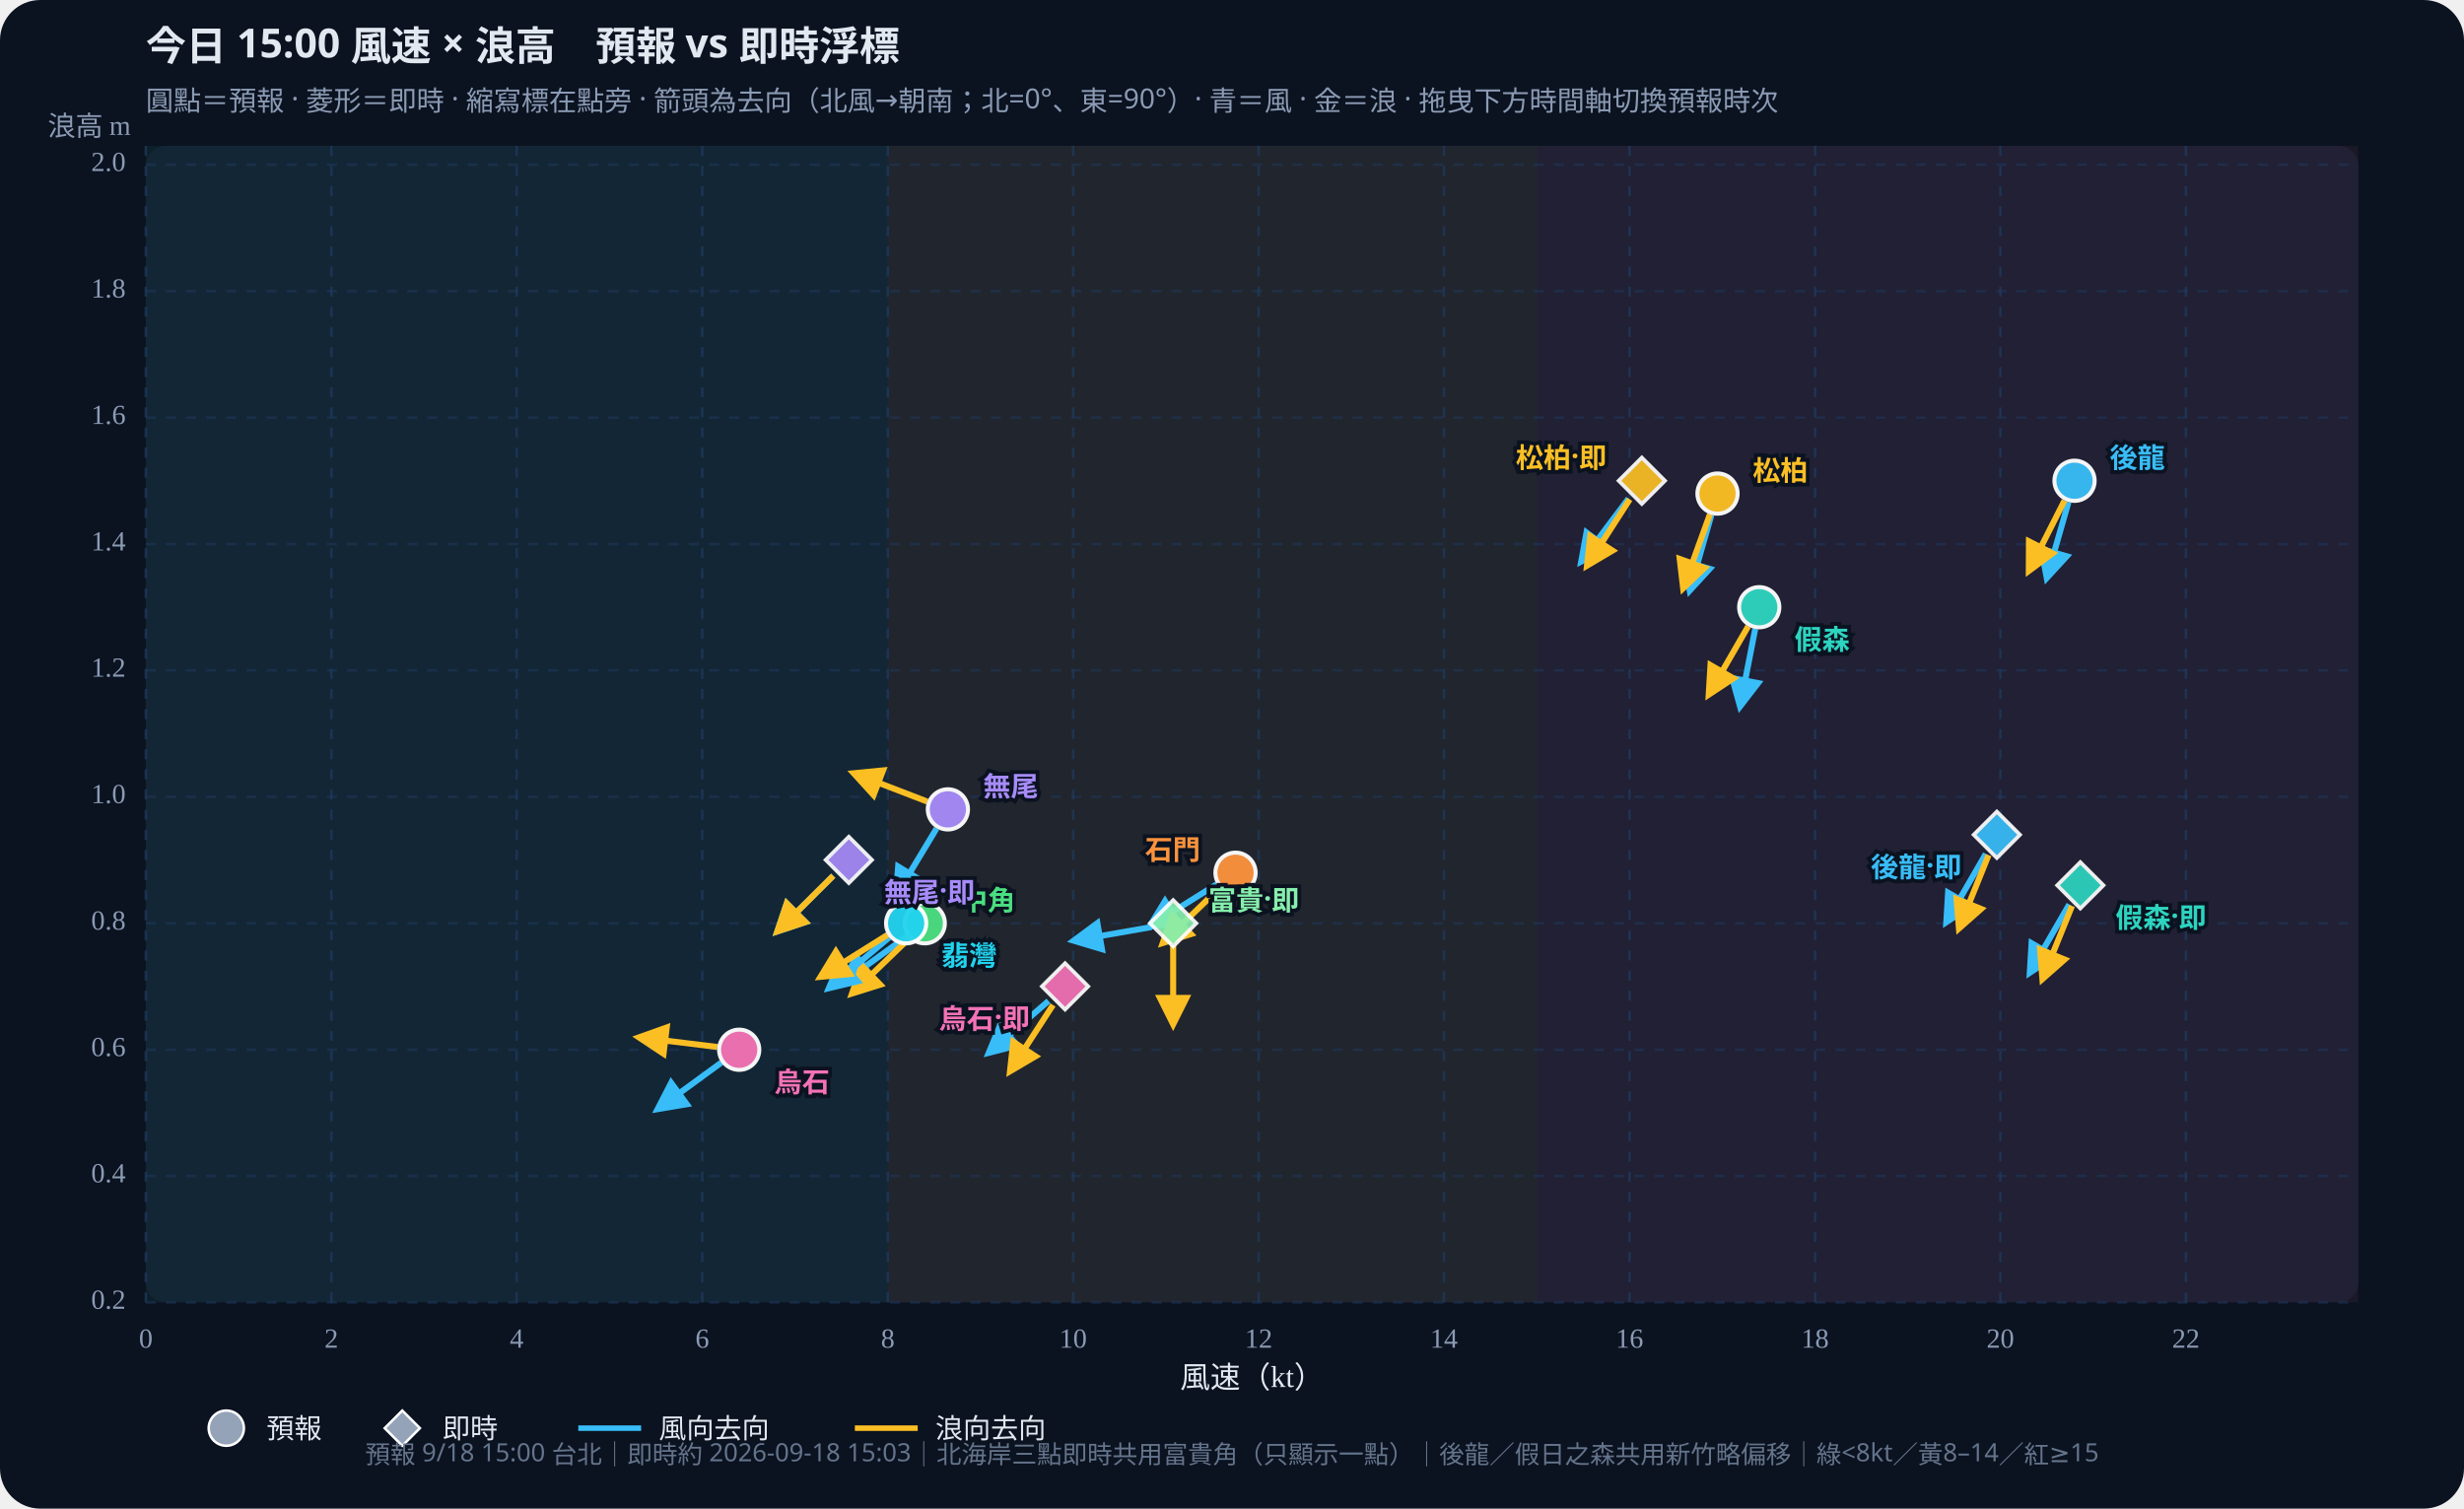
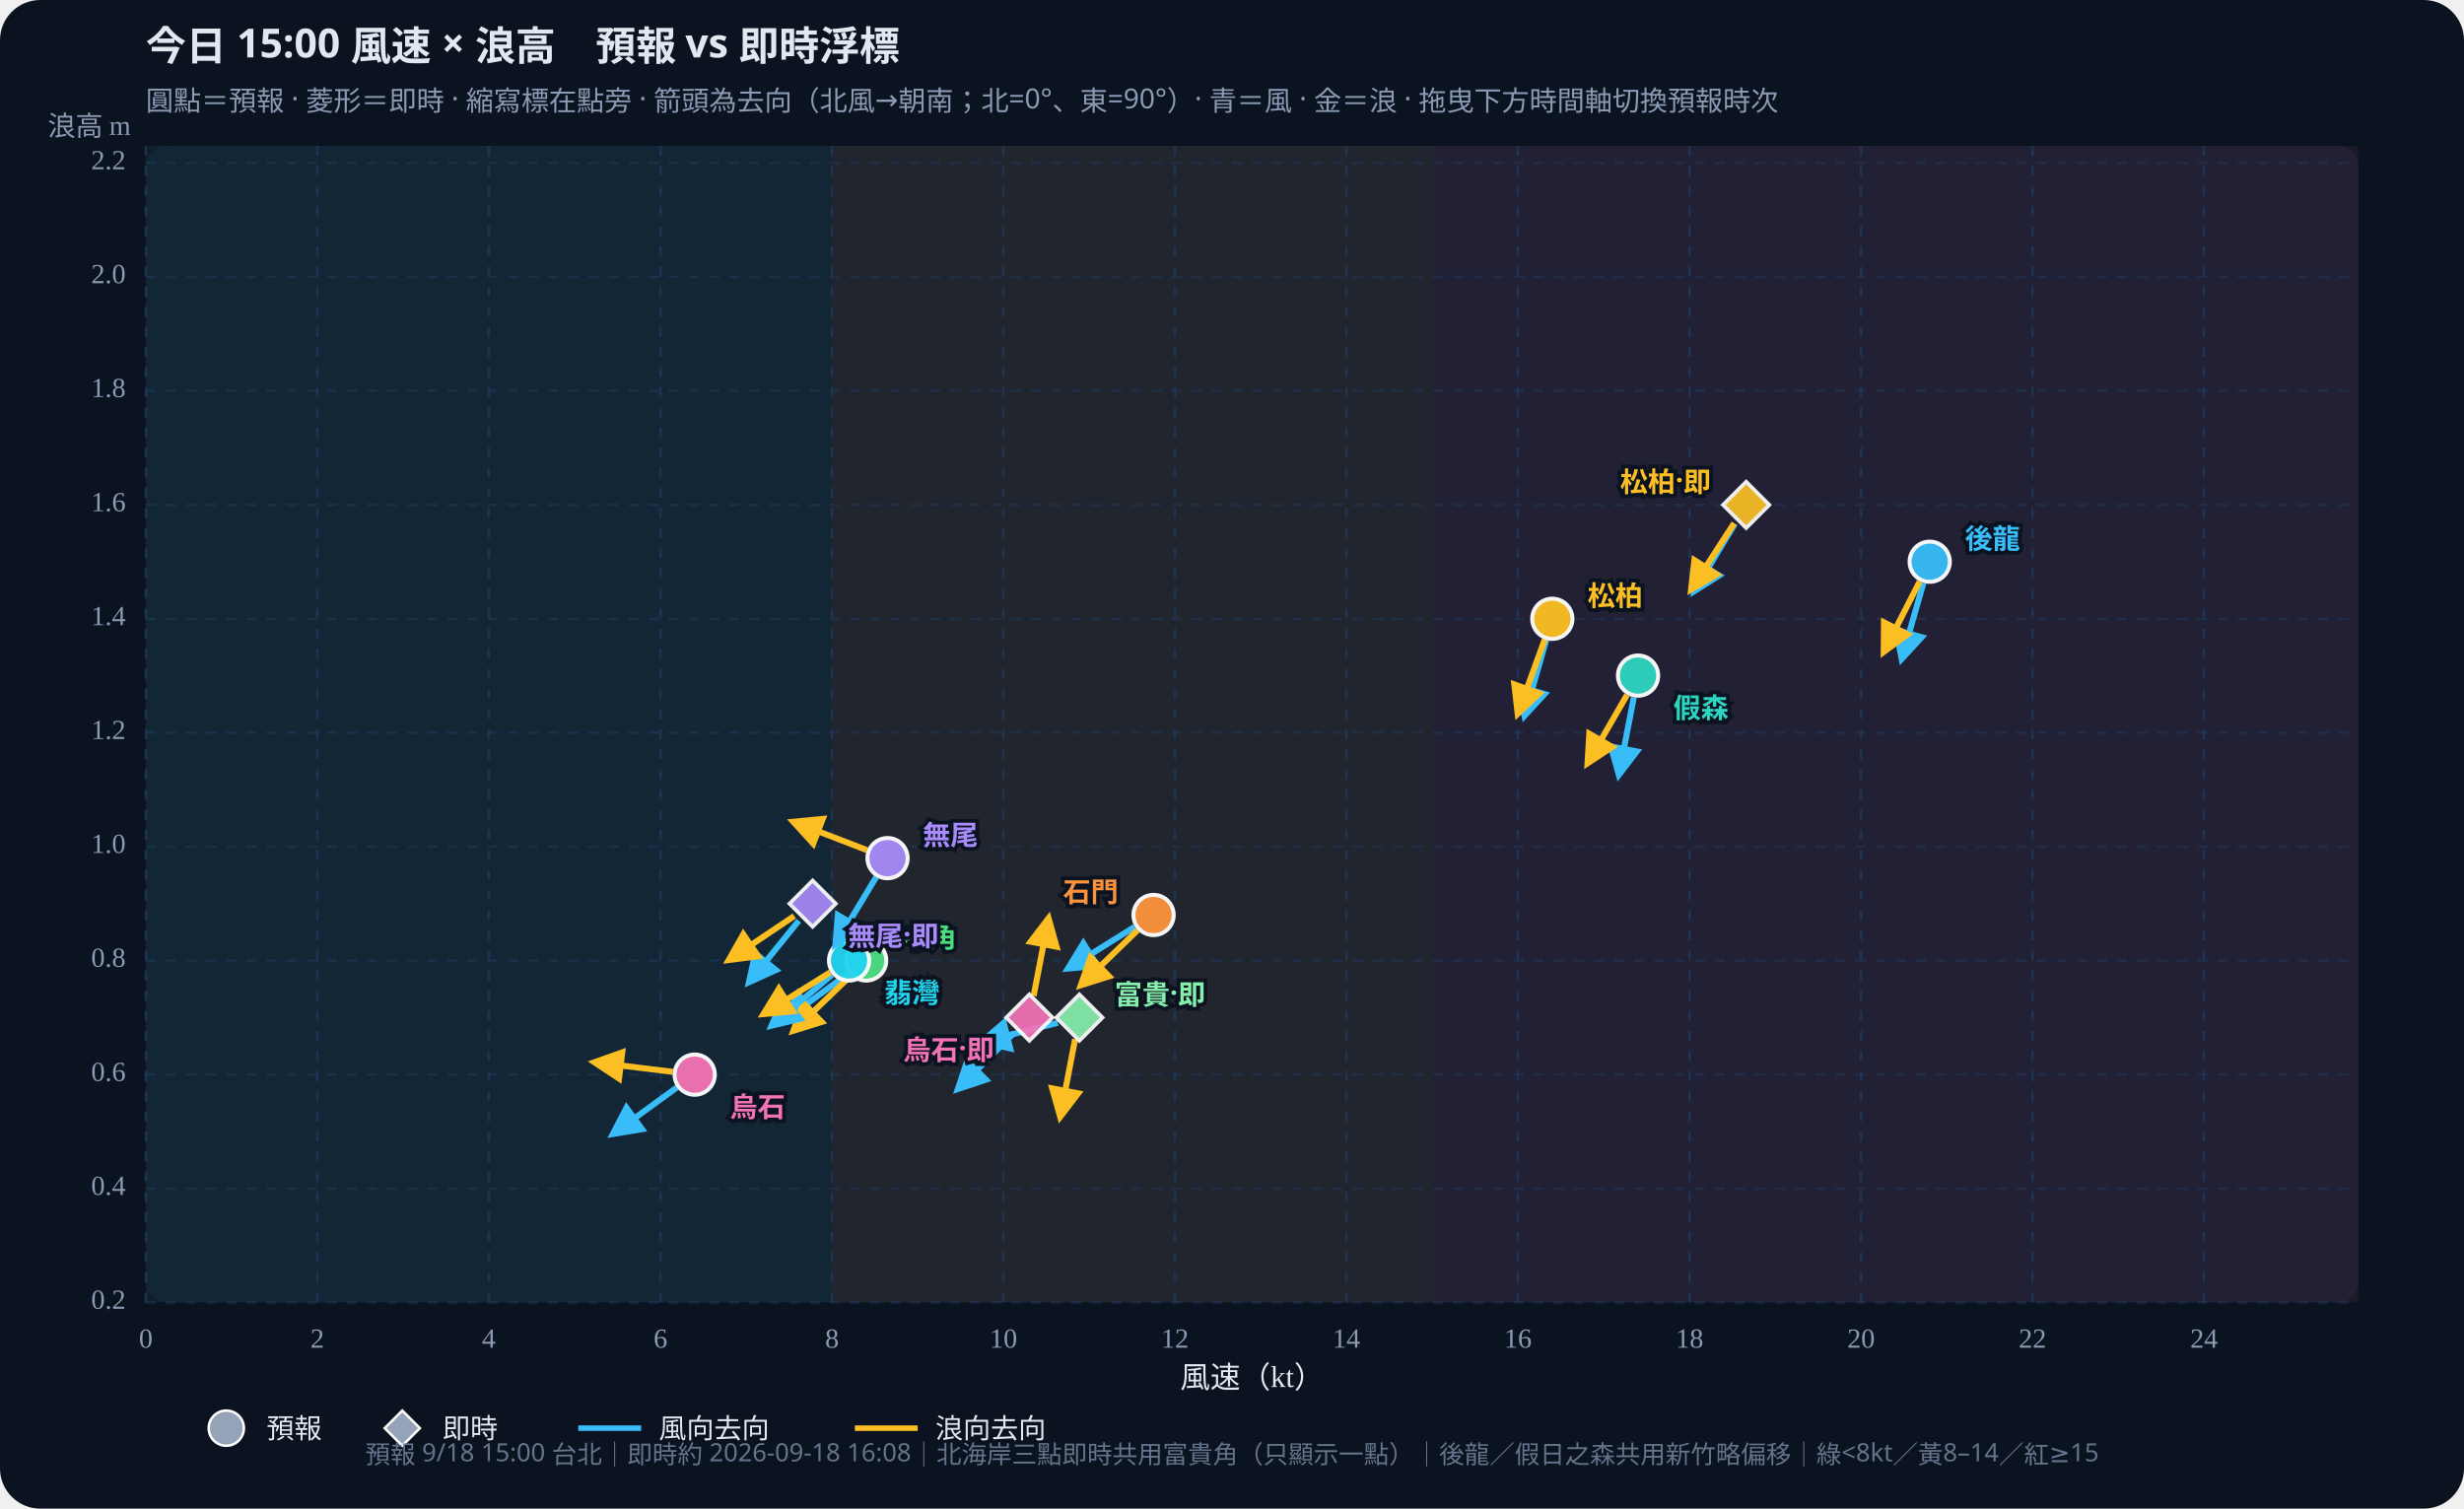
<svg xmlns="http://www.w3.org/2000/svg" id="wws-svg" viewBox="0 0 980 600" role="img" aria-label="風速與浪高散佈圖，可拖曳時間軸切換預報時次" style="width:100%;height:auto;display:block">
  <rect width="980" height="600" fill="#0b1220" rx="16" />
  <rect x="58" y="58" width="880" height="460" fill="#111a2e" rx="8" />
-   <rect x="58.0" y="58" width="295.1" height="460" fill="#34d399" opacity="0.07" />
-   <rect x="353.1" y="58" width="258.2" height="460" fill="#fbbf24" opacity="0.07" />
-   <rect x="611.2" y="58" width="326.8" height="460" fill="#fb7185" opacity="0.07" />
+   <rect x="58.0" y="58" width="272.9" height="460" fill="#34d399" opacity="0.07" />
+   <rect x="330.9" y="58" width="238.8" height="460" fill="#fbbf24" opacity="0.07" />
+   <rect x="569.6" y="58" width="368.4" height="460" fill="#fb7185" opacity="0.07" />
  <defs>
    <marker id="arrow-38bdf8" viewBox="0 0 10 10" refX="8" refY="5" markerWidth="6" markerHeight="6" orient="auto-start-reverse">
      <path d="M0,0 L10,5 L0,10 z" fill="#38bdf8" />
    </marker>
    <marker id="arrow-fbbf24" viewBox="0 0 10 10" refX="8" refY="5" markerWidth="6" markerHeight="6" orient="auto-start-reverse">
      <path d="M0,0 L10,5 L0,10 z" fill="#fbbf24" />
    </marker>
  </defs>
  <text id="wws-title" x="58" y="24" fill="#e2e8f0" font-size="16" font-weight="700" font-family="Noto Sans TC,system-ui,sans-serif">今日 15:00 風速 × 浪高　預報 vs 即時浮標</text>
  <text x="58" y="44" fill="#8b9bb4" font-size="11" font-family="Noto Sans TC,system-ui,sans-serif">圓點＝預報 · 菱形＝即時 · 縮寫標在點旁 · 箭頭為去向（北風→朝南；北=0°、東=90°）· 青＝風 · 金＝浪 · 拖曳下方時間軸切換預報時次</text>
  <line x1="58.0" y1="58" x2="58.0" y2="518" stroke="#1e3a5f" stroke-dasharray="4 4" opacity="0.7" />
  <text x="58.0" y="536" text-anchor="middle" fill="#8b9bb4" font-size="11">0</text>
-   <line x1="131.8" y1="58" x2="131.8" y2="518" stroke="#1e3a5f" stroke-dasharray="4 4" opacity="0.7" />
-   <text x="131.8" y="536" text-anchor="middle" fill="#8b9bb4" font-size="11">2</text>
-   <line x1="205.5" y1="58" x2="205.5" y2="518" stroke="#1e3a5f" stroke-dasharray="4 4" opacity="0.7" />
-   <text x="205.5" y="536" text-anchor="middle" fill="#8b9bb4" font-size="11">4</text>
-   <line x1="279.3" y1="58" x2="279.3" y2="518" stroke="#1e3a5f" stroke-dasharray="4 4" opacity="0.7" />
-   <text x="279.3" y="536" text-anchor="middle" fill="#8b9bb4" font-size="11">6</text>
-   <line x1="353.1" y1="58" x2="353.1" y2="518" stroke="#1e3a5f" stroke-dasharray="4 4" opacity="0.7" />
-   <text x="353.1" y="536" text-anchor="middle" fill="#8b9bb4" font-size="11">8</text>
-   <line x1="426.8" y1="58" x2="426.8" y2="518" stroke="#1e3a5f" stroke-dasharray="4 4" opacity="0.7" />
-   <text x="426.8" y="536" text-anchor="middle" fill="#8b9bb4" font-size="11">10</text>
-   <line x1="500.6" y1="58" x2="500.6" y2="518" stroke="#1e3a5f" stroke-dasharray="4 4" opacity="0.7" />
-   <text x="500.6" y="536" text-anchor="middle" fill="#8b9bb4" font-size="11">12</text>
-   <line x1="574.3" y1="58" x2="574.3" y2="518" stroke="#1e3a5f" stroke-dasharray="4 4" opacity="0.7" />
-   <text x="574.3" y="536" text-anchor="middle" fill="#8b9bb4" font-size="11">14</text>
-   <line x1="648.1" y1="58" x2="648.1" y2="518" stroke="#1e3a5f" stroke-dasharray="4 4" opacity="0.7" />
-   <text x="648.1" y="536" text-anchor="middle" fill="#8b9bb4" font-size="11">16</text>
-   <line x1="721.9" y1="58" x2="721.9" y2="518" stroke="#1e3a5f" stroke-dasharray="4 4" opacity="0.7" />
-   <text x="721.9" y="536" text-anchor="middle" fill="#8b9bb4" font-size="11">18</text>
-   <line x1="795.6" y1="58" x2="795.6" y2="518" stroke="#1e3a5f" stroke-dasharray="4 4" opacity="0.7" />
-   <text x="795.6" y="536" text-anchor="middle" fill="#8b9bb4" font-size="11">20</text>
-   <line x1="869.4" y1="58" x2="869.4" y2="518" stroke="#1e3a5f" stroke-dasharray="4 4" opacity="0.7" />
-   <text x="869.4" y="536" text-anchor="middle" fill="#8b9bb4" font-size="11">22</text>
+   <line x1="126.2" y1="58" x2="126.2" y2="518" stroke="#1e3a5f" stroke-dasharray="4 4" opacity="0.7" />
+   <text x="126.2" y="536" text-anchor="middle" fill="#8b9bb4" font-size="11">2</text>
+   <line x1="194.4" y1="58" x2="194.4" y2="518" stroke="#1e3a5f" stroke-dasharray="4 4" opacity="0.7" />
+   <text x="194.4" y="536" text-anchor="middle" fill="#8b9bb4" font-size="11">4</text>
+   <line x1="262.7" y1="58" x2="262.7" y2="518" stroke="#1e3a5f" stroke-dasharray="4 4" opacity="0.7" />
+   <text x="262.7" y="536" text-anchor="middle" fill="#8b9bb4" font-size="11">6</text>
+   <line x1="330.9" y1="58" x2="330.9" y2="518" stroke="#1e3a5f" stroke-dasharray="4 4" opacity="0.7" />
+   <text x="330.9" y="536" text-anchor="middle" fill="#8b9bb4" font-size="11">8</text>
+   <line x1="399.1" y1="58" x2="399.1" y2="518" stroke="#1e3a5f" stroke-dasharray="4 4" opacity="0.7" />
+   <text x="399.1" y="536" text-anchor="middle" fill="#8b9bb4" font-size="11">10</text>
+   <line x1="467.3" y1="58" x2="467.3" y2="518" stroke="#1e3a5f" stroke-dasharray="4 4" opacity="0.7" />
+   <text x="467.3" y="536" text-anchor="middle" fill="#8b9bb4" font-size="11">12</text>
+   <line x1="535.5" y1="58" x2="535.5" y2="518" stroke="#1e3a5f" stroke-dasharray="4 4" opacity="0.7" />
+   <text x="535.5" y="536" text-anchor="middle" fill="#8b9bb4" font-size="11">14</text>
+   <line x1="603.7" y1="58" x2="603.7" y2="518" stroke="#1e3a5f" stroke-dasharray="4 4" opacity="0.7" />
+   <text x="603.7" y="536" text-anchor="middle" fill="#8b9bb4" font-size="11">16</text>
+   <line x1="672.0" y1="58" x2="672.0" y2="518" stroke="#1e3a5f" stroke-dasharray="4 4" opacity="0.7" />
+   <text x="672.0" y="536" text-anchor="middle" fill="#8b9bb4" font-size="11">18</text>
+   <line x1="740.2" y1="58" x2="740.2" y2="518" stroke="#1e3a5f" stroke-dasharray="4 4" opacity="0.7" />
+   <text x="740.2" y="536" text-anchor="middle" fill="#8b9bb4" font-size="11">20</text>
+   <line x1="808.4" y1="58" x2="808.4" y2="518" stroke="#1e3a5f" stroke-dasharray="4 4" opacity="0.7" />
+   <text x="808.4" y="536" text-anchor="middle" fill="#8b9bb4" font-size="11">22</text>
+   <line x1="876.6" y1="58" x2="876.6" y2="518" stroke="#1e3a5f" stroke-dasharray="4 4" opacity="0.7" />
+   <text x="876.6" y="536" text-anchor="middle" fill="#8b9bb4" font-size="11">24</text>
  <line x1="58" y1="518.0" x2="938" y2="518.0" stroke="#1e3a5f" stroke-dasharray="4 4" opacity="0.5" />
  <text x="50" y="518.0" text-anchor="end" dominant-baseline="middle" fill="#8b9bb4" font-size="11">0.2</text>
-   <line x1="58" y1="467.7" x2="938" y2="467.7" stroke="#1e3a5f" stroke-dasharray="4 4" opacity="0.5" />
-   <text x="50" y="467.7" text-anchor="end" dominant-baseline="middle" fill="#8b9bb4" font-size="11">0.4</text>
-   <line x1="58" y1="417.5" x2="938" y2="417.5" stroke="#1e3a5f" stroke-dasharray="4 4" opacity="0.5" />
-   <text x="50" y="417.5" text-anchor="end" dominant-baseline="middle" fill="#8b9bb4" font-size="11">0.6</text>
-   <line x1="58" y1="367.2" x2="938" y2="367.2" stroke="#1e3a5f" stroke-dasharray="4 4" opacity="0.5" />
-   <text x="50" y="367.2" text-anchor="end" dominant-baseline="middle" fill="#8b9bb4" font-size="11">0.8</text>
-   <line x1="58" y1="316.9" x2="938" y2="316.9" stroke="#1e3a5f" stroke-dasharray="4 4" opacity="0.5" />
-   <text x="50" y="316.9" text-anchor="end" dominant-baseline="middle" fill="#8b9bb4" font-size="11">1.0</text>
-   <line x1="58" y1="266.6" x2="938" y2="266.6" stroke="#1e3a5f" stroke-dasharray="4 4" opacity="0.5" />
-   <text x="50" y="266.6" text-anchor="end" dominant-baseline="middle" fill="#8b9bb4" font-size="11">1.2</text>
-   <line x1="58" y1="216.4" x2="938" y2="216.4" stroke="#1e3a5f" stroke-dasharray="4 4" opacity="0.5" />
-   <text x="50" y="216.4" text-anchor="end" dominant-baseline="middle" fill="#8b9bb4" font-size="11">1.4</text>
-   <line x1="58" y1="166.1" x2="938" y2="166.1" stroke="#1e3a5f" stroke-dasharray="4 4" opacity="0.5" />
-   <text x="50" y="166.1" text-anchor="end" dominant-baseline="middle" fill="#8b9bb4" font-size="11">1.6</text>
-   <line x1="58" y1="115.8" x2="938" y2="115.8" stroke="#1e3a5f" stroke-dasharray="4 4" opacity="0.5" />
-   <text x="50" y="115.8" text-anchor="end" dominant-baseline="middle" fill="#8b9bb4" font-size="11">1.8</text>
-   <line x1="58" y1="65.5" x2="938" y2="65.5" stroke="#1e3a5f" stroke-dasharray="4 4" opacity="0.5" />
-   <text x="50" y="65.5" text-anchor="end" dominant-baseline="middle" fill="#8b9bb4" font-size="11">2.0</text>
+   <line x1="58" y1="472.7" x2="938" y2="472.7" stroke="#1e3a5f" stroke-dasharray="4 4" opacity="0.5" />
+   <text x="50" y="472.7" text-anchor="end" dominant-baseline="middle" fill="#8b9bb4" font-size="11">0.4</text>
+   <line x1="58" y1="427.4" x2="938" y2="427.4" stroke="#1e3a5f" stroke-dasharray="4 4" opacity="0.5" />
+   <text x="50" y="427.4" text-anchor="end" dominant-baseline="middle" fill="#8b9bb4" font-size="11">0.6</text>
+   <line x1="58" y1="382.0" x2="938" y2="382.0" stroke="#1e3a5f" stroke-dasharray="4 4" opacity="0.5" />
+   <text x="50" y="382.0" text-anchor="end" dominant-baseline="middle" fill="#8b9bb4" font-size="11">0.8</text>
+   <line x1="58" y1="336.7" x2="938" y2="336.7" stroke="#1e3a5f" stroke-dasharray="4 4" opacity="0.5" />
+   <text x="50" y="336.7" text-anchor="end" dominant-baseline="middle" fill="#8b9bb4" font-size="11">1.0</text>
+   <line x1="58" y1="291.4" x2="938" y2="291.4" stroke="#1e3a5f" stroke-dasharray="4 4" opacity="0.5" />
+   <text x="50" y="291.4" text-anchor="end" dominant-baseline="middle" fill="#8b9bb4" font-size="11">1.2</text>
+   <line x1="58" y1="246.1" x2="938" y2="246.1" stroke="#1e3a5f" stroke-dasharray="4 4" opacity="0.5" />
+   <text x="50" y="246.1" text-anchor="end" dominant-baseline="middle" fill="#8b9bb4" font-size="11">1.4</text>
+   <line x1="58" y1="200.8" x2="938" y2="200.8" stroke="#1e3a5f" stroke-dasharray="4 4" opacity="0.5" />
+   <text x="50" y="200.8" text-anchor="end" dominant-baseline="middle" fill="#8b9bb4" font-size="11">1.6</text>
+   <line x1="58" y1="155.4" x2="938" y2="155.4" stroke="#1e3a5f" stroke-dasharray="4 4" opacity="0.5" />
+   <text x="50" y="155.4" text-anchor="end" dominant-baseline="middle" fill="#8b9bb4" font-size="11">1.8</text>
+   <line x1="58" y1="110.1" x2="938" y2="110.1" stroke="#1e3a5f" stroke-dasharray="4 4" opacity="0.5" />
+   <text x="50" y="110.1" text-anchor="end" dominant-baseline="middle" fill="#8b9bb4" font-size="11">2.0</text>
+   <line x1="58" y1="64.8" x2="938" y2="64.8" stroke="#1e3a5f" stroke-dasharray="4 4" opacity="0.5" />
+   <text x="50" y="64.8" text-anchor="end" dominant-baseline="middle" fill="#8b9bb4" font-size="11">2.2</text>
  <text x="498" y="552" text-anchor="middle" fill="#e2e8f0" font-size="12">風速（kt）</text>
  <text x="52" y="54" text-anchor="end" fill="#8b9bb4" font-size="11">浪高 m</text>
  <g id="wws-forecast-layer">
-     <line x1="822.7" y1="199.7" x2="814.1" y2="229.7" stroke="#38bdf8" stroke-width="2.4" marker-end="url(#arrow-38bdf8)" />
-     <line x1="821.1" y1="199.1" x2="807.0" y2="226.9" stroke="#fbbf24" stroke-width="2.4" marker-end="url(#arrow-fbbf24)" />
-     <circle cx="825.1" cy="191.2" r="8.0" fill="#38bdf8" stroke="#fff" stroke-width="1.6" opacity="0.95" />
-     <line x1="698.1" y1="250.1" x2="692.1" y2="280.8" stroke="#38bdf8" stroke-width="2.4" marker-end="url(#arrow-38bdf8)" />
-     <line x1="695.3" y1="249.1" x2="679.7" y2="276.1" stroke="#fbbf24" stroke-width="2.4" marker-end="url(#arrow-fbbf24)" />
-     <circle cx="699.7" cy="241.5" r="8.0" fill="#2dd4bf" stroke="#fff" stroke-width="1.6" opacity="0.95" />
-     <line x1="680.7" y1="204.7" x2="672.1" y2="234.7" stroke="#38bdf8" stroke-width="2.4" marker-end="url(#arrow-38bdf8)" />
-     <line x1="680.1" y1="204.5" x2="669.5" y2="233.8" stroke="#fbbf24" stroke-width="2.4" marker-end="url(#arrow-fbbf24)" />
-     <circle cx="683.1" cy="196.3" r="8.0" fill="#fbbf24" stroke="#fff" stroke-width="1.6" opacity="0.95" />
-     <line x1="360.7" y1="372.4" x2="335.4" y2="390.7" stroke="#38bdf8" stroke-width="2.4" marker-end="url(#arrow-38bdf8)" />
-     <line x1="361.5" y1="373.3" x2="339.0" y2="395.0" stroke="#fbbf24" stroke-width="2.4" marker-end="url(#arrow-fbbf24)" />
-     <circle cx="367.8" cy="367.2" r="8.0" fill="#4ade80" stroke="#fff" stroke-width="1.6" opacity="0.95" />
-     <line x1="353.7" y1="372.8" x2="329.8" y2="392.9" stroke="#38bdf8" stroke-width="2.4" marker-end="url(#arrow-38bdf8)" />
-     <line x1="353.0" y1="371.8" x2="326.5" y2="388.4" stroke="#fbbf24" stroke-width="2.4" marker-end="url(#arrow-fbbf24)" />
-     <circle cx="360.4" cy="367.2" r="8.0" fill="#22d3ee" stroke="#fff" stroke-width="1.6" opacity="0.95" />
-     <line x1="483.9" y1="351.7" x2="457.4" y2="368.3" stroke="#38bdf8" stroke-width="2.4" marker-end="url(#arrow-38bdf8)" />
-     <line x1="485.0" y1="353.2" x2="462.6" y2="374.9" stroke="#fbbf24" stroke-width="2.4" marker-end="url(#arrow-fbbf24)" />
-     <circle cx="491.4" cy="347.1" r="8.0" fill="#fb923c" stroke="#fff" stroke-width="1.6" opacity="0.95" />
-     <line x1="372.5" y1="329.5" x2="356.4" y2="356.2" stroke="#38bdf8" stroke-width="2.4" marker-end="url(#arrow-38bdf8)" />
-     <line x1="368.8" y1="318.8" x2="339.7" y2="307.6" stroke="#fbbf24" stroke-width="2.4" marker-end="url(#arrow-fbbf24)" />
-     <circle cx="377.0" cy="321.9" r="8.0" fill="#a78bfa" stroke="#fff" stroke-width="1.6" opacity="0.95" />
-     <line x1="286.9" y1="422.6" x2="261.7" y2="441.0" stroke="#38bdf8" stroke-width="2.4" marker-end="url(#arrow-38bdf8)" />
-     <line x1="285.3" y1="416.4" x2="254.3" y2="412.6" stroke="#fbbf24" stroke-width="2.4" marker-end="url(#arrow-fbbf24)" />
-     <circle cx="294.0" cy="417.5" r="8.0" fill="#f472b6" stroke="#fff" stroke-width="1.6" opacity="0.95" />
-     <text x="839.1" y="181.2" text-anchor="start" dominant-baseline="central" fill="#38bdf8" font-size="11" font-weight="700" font-family="Noto Sans TC,system-ui,sans-serif" stroke="#0b1220" stroke-width="3" paint-order="stroke">後龍</text>
-     <text x="713.7" y="253.5" text-anchor="start" dominant-baseline="central" fill="#2dd4bf" font-size="11" font-weight="700" font-family="Noto Sans TC,system-ui,sans-serif" stroke="#0b1220" stroke-width="3" paint-order="stroke">假森</text>
-     <text x="697.1" y="186.3" text-anchor="start" dominant-baseline="central" fill="#fbbf24" font-size="11" font-weight="700" font-family="Noto Sans TC,system-ui,sans-serif" stroke="#0b1220" stroke-width="3" paint-order="stroke">松柏</text>
-     <text x="381.8" y="357.2" text-anchor="start" dominant-baseline="central" fill="#4ade80" font-size="11" font-weight="700" font-family="Noto Sans TC,system-ui,sans-serif" stroke="#0b1220" stroke-width="3" paint-order="stroke">中角</text>
-     <text x="374.4" y="379.2" text-anchor="start" dominant-baseline="central" fill="#22d3ee" font-size="11" font-weight="700" font-family="Noto Sans TC,system-ui,sans-serif" stroke="#0b1220" stroke-width="3" paint-order="stroke">翡灣</text>
-     <text x="477.4" y="337.1" text-anchor="end" dominant-baseline="central" fill="#fb923c" font-size="11" font-weight="700" font-family="Noto Sans TC,system-ui,sans-serif" stroke="#0b1220" stroke-width="3" paint-order="stroke">石門</text>
-     <text x="391.0" y="311.9" text-anchor="start" dominant-baseline="central" fill="#a78bfa" font-size="11" font-weight="700" font-family="Noto Sans TC,system-ui,sans-serif" stroke="#0b1220" stroke-width="3" paint-order="stroke">無尾</text>
-     <text x="308.0" y="429.5" text-anchor="start" dominant-baseline="central" fill="#f472b6" font-size="11" font-weight="700" font-family="Noto Sans TC,system-ui,sans-serif" stroke="#0b1220" stroke-width="3" paint-order="stroke">烏石</text>
+     <line x1="765.0" y1="231.9" x2="756.4" y2="261.9" stroke="#38bdf8" stroke-width="2.4" marker-end="url(#arrow-38bdf8)" />
+     <line x1="763.5" y1="231.3" x2="749.3" y2="259.1" stroke="#fbbf24" stroke-width="2.4" marker-end="url(#arrow-fbbf24)" />
+     <circle cx="767.5" cy="223.4" r="8.0" fill="#38bdf8" stroke="#fff" stroke-width="1.6" opacity="0.95" />
+     <line x1="649.8" y1="277.4" x2="643.9" y2="308.0" stroke="#38bdf8" stroke-width="2.4" marker-end="url(#arrow-38bdf8)" />
+     <line x1="647.1" y1="276.4" x2="631.5" y2="303.4" stroke="#fbbf24" stroke-width="2.4" marker-end="url(#arrow-fbbf24)" />
+     <circle cx="651.5" cy="268.7" r="8.0" fill="#2dd4bf" stroke="#fff" stroke-width="1.6" opacity="0.95" />
+     <line x1="615.0" y1="254.5" x2="606.4" y2="284.5" stroke="#38bdf8" stroke-width="2.4" marker-end="url(#arrow-38bdf8)" />
+     <line x1="614.4" y1="254.3" x2="603.7" y2="283.7" stroke="#fbbf24" stroke-width="2.4" marker-end="url(#arrow-fbbf24)" />
+     <circle cx="617.4" cy="246.1" r="8.0" fill="#fbbf24" stroke="#fff" stroke-width="1.6" opacity="0.95" />
+     <line x1="337.4" y1="387.2" x2="312.2" y2="405.6" stroke="#38bdf8" stroke-width="2.4" marker-end="url(#arrow-38bdf8)" />
+     <line x1="338.2" y1="388.2" x2="315.7" y2="409.8" stroke="#fbbf24" stroke-width="2.4" marker-end="url(#arrow-fbbf24)" />
+     <circle cx="344.5" cy="382.0" r="8.0" fill="#4ade80" stroke="#fff" stroke-width="1.6" opacity="0.95" />
+     <line x1="330.9" y1="387.7" x2="307.0" y2="407.8" stroke="#38bdf8" stroke-width="2.4" marker-end="url(#arrow-38bdf8)" />
+     <line x1="330.2" y1="386.7" x2="303.8" y2="403.2" stroke="#fbbf24" stroke-width="2.4" marker-end="url(#arrow-fbbf24)" />
+     <circle cx="337.7" cy="382.0" r="8.0" fill="#22d3ee" stroke="#fff" stroke-width="1.6" opacity="0.95" />
+     <line x1="451.3" y1="368.6" x2="424.9" y2="385.1" stroke="#38bdf8" stroke-width="2.4" marker-end="url(#arrow-38bdf8)" />
+     <line x1="452.4" y1="370.0" x2="430.0" y2="391.7" stroke="#fbbf24" stroke-width="2.4" marker-end="url(#arrow-fbbf24)" />
+     <circle cx="458.8" cy="363.9" r="8.0" fill="#fb923c" stroke="#fff" stroke-width="1.6" opacity="0.95" />
+     <line x1="348.5" y1="348.8" x2="332.4" y2="375.5" stroke="#38bdf8" stroke-width="2.4" marker-end="url(#arrow-38bdf8)" />
+     <line x1="344.8" y1="338.1" x2="315.7" y2="326.9" stroke="#fbbf24" stroke-width="2.4" marker-end="url(#arrow-fbbf24)" />
+     <circle cx="353.0" cy="341.3" r="8.0" fill="#a78bfa" stroke="#fff" stroke-width="1.6" opacity="0.95" />
+     <line x1="269.2" y1="432.5" x2="243.9" y2="450.9" stroke="#38bdf8" stroke-width="2.4" marker-end="url(#arrow-38bdf8)" />
+     <line x1="267.6" y1="426.3" x2="236.6" y2="422.5" stroke="#fbbf24" stroke-width="2.4" marker-end="url(#arrow-fbbf24)" />
+     <circle cx="276.3" cy="427.4" r="8.0" fill="#f472b6" stroke="#fff" stroke-width="1.6" opacity="0.95" />
+     <text x="781.5" y="213.4" text-anchor="start" dominant-baseline="central" fill="#38bdf8" font-size="11" font-weight="700" font-family="Noto Sans TC,system-ui,sans-serif" stroke="#0b1220" stroke-width="3" paint-order="stroke">後龍</text>
+     <text x="665.5" y="280.7" text-anchor="start" dominant-baseline="central" fill="#2dd4bf" font-size="11" font-weight="700" font-family="Noto Sans TC,system-ui,sans-serif" stroke="#0b1220" stroke-width="3" paint-order="stroke">假森</text>
+     <text x="631.4" y="236.1" text-anchor="start" dominant-baseline="central" fill="#fbbf24" font-size="11" font-weight="700" font-family="Noto Sans TC,system-ui,sans-serif" stroke="#0b1220" stroke-width="3" paint-order="stroke">松柏</text>
+     <text x="358.5" y="372.0" text-anchor="start" dominant-baseline="central" fill="#4ade80" font-size="11" font-weight="700" font-family="Noto Sans TC,system-ui,sans-serif" stroke="#0b1220" stroke-width="3" paint-order="stroke">中角</text>
+     <text x="351.7" y="394.0" text-anchor="start" dominant-baseline="central" fill="#22d3ee" font-size="11" font-weight="700" font-family="Noto Sans TC,system-ui,sans-serif" stroke="#0b1220" stroke-width="3" paint-order="stroke">翡灣</text>
+     <text x="444.8" y="353.9" text-anchor="end" dominant-baseline="central" fill="#fb923c" font-size="11" font-weight="700" font-family="Noto Sans TC,system-ui,sans-serif" stroke="#0b1220" stroke-width="3" paint-order="stroke">石門</text>
+     <text x="367.0" y="331.3" text-anchor="start" dominant-baseline="central" fill="#a78bfa" font-size="11" font-weight="700" font-family="Noto Sans TC,system-ui,sans-serif" stroke="#0b1220" stroke-width="3" paint-order="stroke">無尾</text>
+     <text x="290.3" y="439.4" text-anchor="start" dominant-baseline="central" fill="#f472b6" font-size="11" font-weight="700" font-family="Noto Sans TC,system-ui,sans-serif" stroke="#0b1220" stroke-width="3" paint-order="stroke">烏石</text>
  </g>
  <g id="wws-live-layer">
-     <line x1="789.8" y1="339.6" x2="774.2" y2="366.6" stroke="#38bdf8" stroke-width="2.4" marker-end="url(#arrow-38bdf8)" />
-     <line x1="790.9" y1="340.1" x2="779.2" y2="369.1" stroke="#fbbf24" stroke-width="2.4" marker-end="url(#arrow-fbbf24)" />
-     <polygon points="794.2,322.8 803.4,332.0 794.2,341.2 785.0,332.0" fill="#38bdf8" stroke="#fff" stroke-width="1.5" opacity="0.92" />
-     <line x1="823.0" y1="359.7" x2="807.4" y2="386.7" stroke="#38bdf8" stroke-width="2.4" marker-end="url(#arrow-38bdf8)" />
-     <line x1="824.1" y1="360.3" x2="812.4" y2="389.2" stroke="#fbbf24" stroke-width="2.4" marker-end="url(#arrow-fbbf24)" />
-     <polygon points="827.4,342.9 836.6,352.1 827.4,361.3 818.2,352.1" fill="#2dd4bf" stroke="#fff" stroke-width="1.5" opacity="0.92" />
-     <line x1="647.7" y1="198.3" x2="629.0" y2="223.2" stroke="#38bdf8" stroke-width="2.4" marker-end="url(#arrow-38bdf8)" />
-     <line x1="648.2" y1="198.6" x2="631.3" y2="224.8" stroke="#fbbf24" stroke-width="2.4" marker-end="url(#arrow-fbbf24)" />
-     <polygon points="653.0,182.0 662.2,191.2 653.0,200.4 643.8,191.2" fill="#fbbf24" stroke="#fff" stroke-width="1.5" opacity="0.92" />
-     <line x1="458.0" y1="368.7" x2="427.2" y2="374.1" stroke="#38bdf8" stroke-width="2.4" marker-end="url(#arrow-38bdf8)" />
-     <line x1="466.6" y1="376.0" x2="466.6" y2="407.2" stroke="#fbbf24" stroke-width="2.4" marker-end="url(#arrow-fbbf24)" />
-     <polygon points="466.6,358.0 475.8,367.2 466.6,376.4 457.4,367.2" fill="#86efac" stroke="#fff" stroke-width="1.5" opacity="0.92" />
-     <line x1="331.4" y1="348.3" x2="309.3" y2="370.3" stroke="#38bdf8" stroke-width="2.4" marker-end="url(#arrow-38bdf8)" />
-     <line x1="331.4" y1="348.3" x2="309.3" y2="370.3" stroke="#fbbf24" stroke-width="2.4" marker-end="url(#arrow-fbbf24)" />
-     <polygon points="337.6,332.8 346.8,342.0 337.6,351.2 328.4,342.0" fill="#a78bfa" stroke="#fff" stroke-width="1.5" opacity="0.92" />
-     <line x1="417.0" y1="398.1" x2="393.4" y2="418.6" stroke="#38bdf8" stroke-width="2.4" marker-end="url(#arrow-38bdf8)" />
-     <line x1="418.8" y1="399.7" x2="401.8" y2="425.9" stroke="#fbbf24" stroke-width="2.4" marker-end="url(#arrow-fbbf24)" />
-     <polygon points="423.6,383.1 432.8,392.3 423.6,401.5 414.4,392.3" fill="#f472b6" stroke="#fff" stroke-width="1.5" opacity="0.92" />
-     <text x="780.2" y="344.0" text-anchor="end" dominant-baseline="central" fill="#38bdf8" font-size="11" font-weight="700" font-family="Noto Sans TC,system-ui,sans-serif" stroke="#0b1220" stroke-width="3" paint-order="stroke">後龍·即</text>
-     <text x="841.4" y="364.1" text-anchor="start" dominant-baseline="central" fill="#2dd4bf" font-size="11" font-weight="700" font-family="Noto Sans TC,system-ui,sans-serif" stroke="#0b1220" stroke-width="3" paint-order="stroke">假森·即</text>
-     <text x="639.0" y="181.2" text-anchor="end" dominant-baseline="central" fill="#fbbf24" font-size="11" font-weight="700" font-family="Noto Sans TC,system-ui,sans-serif" stroke="#0b1220" stroke-width="3" paint-order="stroke">松柏·即</text>
-     <text x="480.6" y="357.2" text-anchor="start" dominant-baseline="central" fill="#86efac" font-size="11" font-weight="700" font-family="Noto Sans TC,system-ui,sans-serif" stroke="#0b1220" stroke-width="3" paint-order="stroke">富貴·即</text>
-     <text x="351.6" y="354.0" text-anchor="start" dominant-baseline="central" fill="#a78bfa" font-size="11" font-weight="700" font-family="Noto Sans TC,system-ui,sans-serif" stroke="#0b1220" stroke-width="3" paint-order="stroke">無尾·即</text>
-     <text x="409.6" y="404.3" text-anchor="end" dominant-baseline="central" fill="#f472b6" font-size="11" font-weight="700" font-family="Noto Sans TC,system-ui,sans-serif" stroke="#0b1220" stroke-width="3" paint-order="stroke">烏石·即</text>
+     <line x1="690.0" y1="208.3" x2="673.9" y2="235.0" stroke="#38bdf8" stroke-width="2.4" marker-end="url(#arrow-38bdf8)" />
+     <line x1="689.7" y1="208.1" x2="672.7" y2="234.3" stroke="#fbbf24" stroke-width="2.4" marker-end="url(#arrow-fbbf24)" />
+     <polygon points="694.5,191.6 703.7,200.8 694.5,210.0 685.3,200.8" fill="#fbbf24" stroke="#fff" stroke-width="1.5" opacity="0.92" />
+     <line x1="420.7" y1="406.8" x2="390.5" y2="414.4" stroke="#38bdf8" stroke-width="2.4" marker-end="url(#arrow-38bdf8)" />
+     <line x1="427.6" y1="413.3" x2="421.7" y2="444.0" stroke="#fbbf24" stroke-width="2.4" marker-end="url(#arrow-fbbf24)" />
+     <polygon points="429.3,395.5 438.5,404.7 429.3,413.9 420.1,404.7" fill="#86efac" stroke="#fff" stroke-width="1.5" opacity="0.92" />
+     <line x1="317.7" y1="366.2" x2="298.0" y2="390.5" stroke="#38bdf8" stroke-width="2.4" marker-end="url(#arrow-38bdf8)" />
+     <line x1="315.9" y1="364.3" x2="290.0" y2="381.7" stroke="#fbbf24" stroke-width="2.4" marker-end="url(#arrow-fbbf24)" />
+     <polygon points="323.2,350.2 332.4,359.4 323.2,368.6 314.0,359.4" fill="#a78bfa" stroke="#fff" stroke-width="1.5" opacity="0.92" />
+     <line x1="403.2" y1="410.9" x2="381.1" y2="433.0" stroke="#38bdf8" stroke-width="2.4" marker-end="url(#arrow-38bdf8)" />
+     <line x1="411.1" y1="396.1" x2="417.0" y2="365.4" stroke="#fbbf24" stroke-width="2.4" marker-end="url(#arrow-fbbf24)" />
+     <polygon points="409.4,395.5 418.6,404.7 409.4,413.9 400.2,404.7" fill="#f472b6" stroke="#fff" stroke-width="1.5" opacity="0.92" />
+     <text x="680.5" y="190.8" text-anchor="end" dominant-baseline="central" fill="#fbbf24" font-size="11" font-weight="700" font-family="Noto Sans TC,system-ui,sans-serif" stroke="#0b1220" stroke-width="3" paint-order="stroke">松柏·即</text>
+     <text x="443.3" y="394.7" text-anchor="start" dominant-baseline="central" fill="#86efac" font-size="11" font-weight="700" font-family="Noto Sans TC,system-ui,sans-serif" stroke="#0b1220" stroke-width="3" paint-order="stroke">富貴·即</text>
+     <text x="337.2" y="371.4" text-anchor="start" dominant-baseline="central" fill="#a78bfa" font-size="11" font-weight="700" font-family="Noto Sans TC,system-ui,sans-serif" stroke="#0b1220" stroke-width="3" paint-order="stroke">無尾·即</text>
+     <text x="395.4" y="416.7" text-anchor="end" dominant-baseline="central" fill="#f472b6" font-size="11" font-weight="700" font-family="Noto Sans TC,system-ui,sans-serif" stroke="#0b1220" stroke-width="3" paint-order="stroke">烏石·即</text>
  </g>
  <circle cx="90" cy="568" r="7" fill="#94a3b8" stroke="#fff" />
  <text x="106" y="572" fill="#e2e8f0" font-size="11" font-family="Noto Sans TC,system-ui,sans-serif">預報</text>
  <polygon points="160,561 167,568 160,575 153,568" fill="#94a3b8" stroke="#fff" />
  <text x="176" y="572" fill="#e2e8f0" font-size="11" font-family="Noto Sans TC,system-ui,sans-serif">即時</text>
  <line x1="230" y1="568" x2="255" y2="568" stroke="#38bdf8" stroke-width="2.2" />
  <text x="262" y="572" fill="#e2e8f0" font-size="11" font-family="Noto Sans TC,system-ui,sans-serif">風向去向</text>
  <line x1="340" y1="568" x2="365" y2="568" stroke="#fbbf24" stroke-width="2.2" />
  <text x="372" y="572" fill="#e2e8f0" font-size="11" font-family="Noto Sans TC,system-ui,sans-serif">浪向去向</text>
-   <text id="wws-foot" x="490" y="582" text-anchor="middle" fill="#64748b" font-size="10" font-family="Noto Sans TC,system-ui,sans-serif">預報 9/18 15:00 台北｜即時約 2026-09-18 15:03｜北海岸三點即時共用富貴角（只顯示一點）｜後龍／假日之森共用新竹略偏移｜綠&lt;8kt／黃8–14／紅≥15</text>
+   <text id="wws-foot" x="490" y="582" text-anchor="middle" fill="#64748b" font-size="10" font-family="Noto Sans TC,system-ui,sans-serif">預報 9/18 15:00 台北｜即時約 2026-09-18 16:08｜北海岸三點即時共用富貴角（只顯示一點）｜後龍／假日之森共用新竹略偏移｜綠&lt;8kt／黃8–14／紅≥15</text>
</svg>
